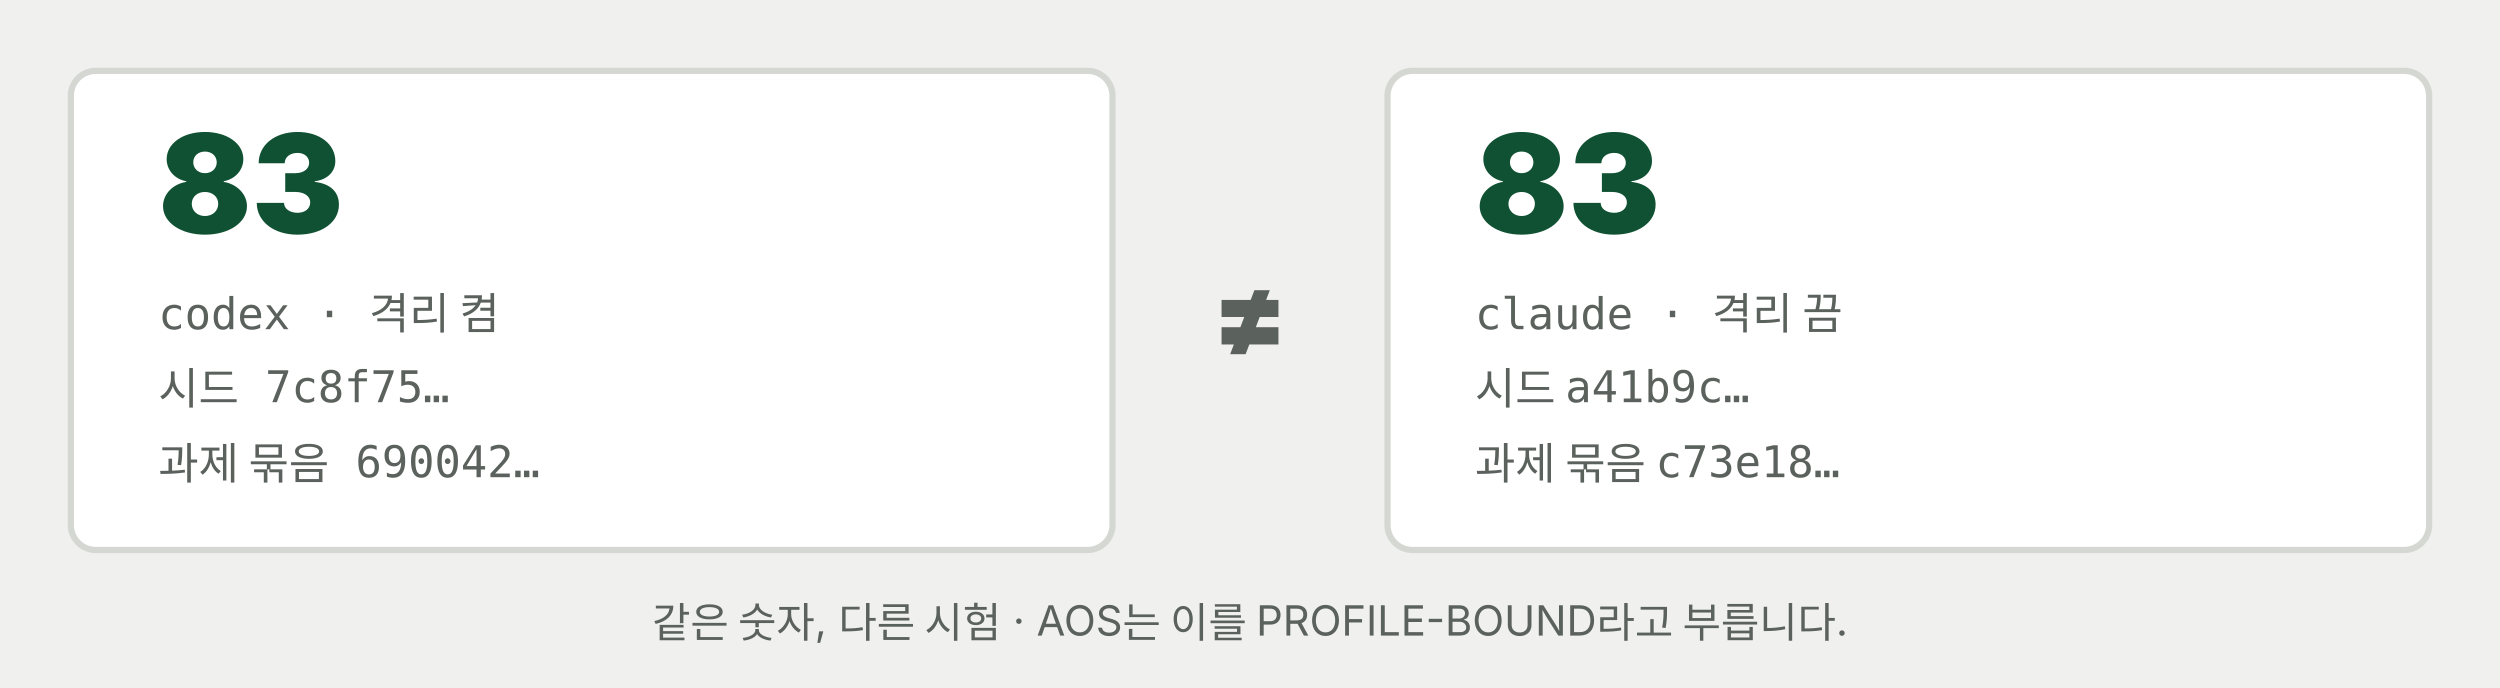
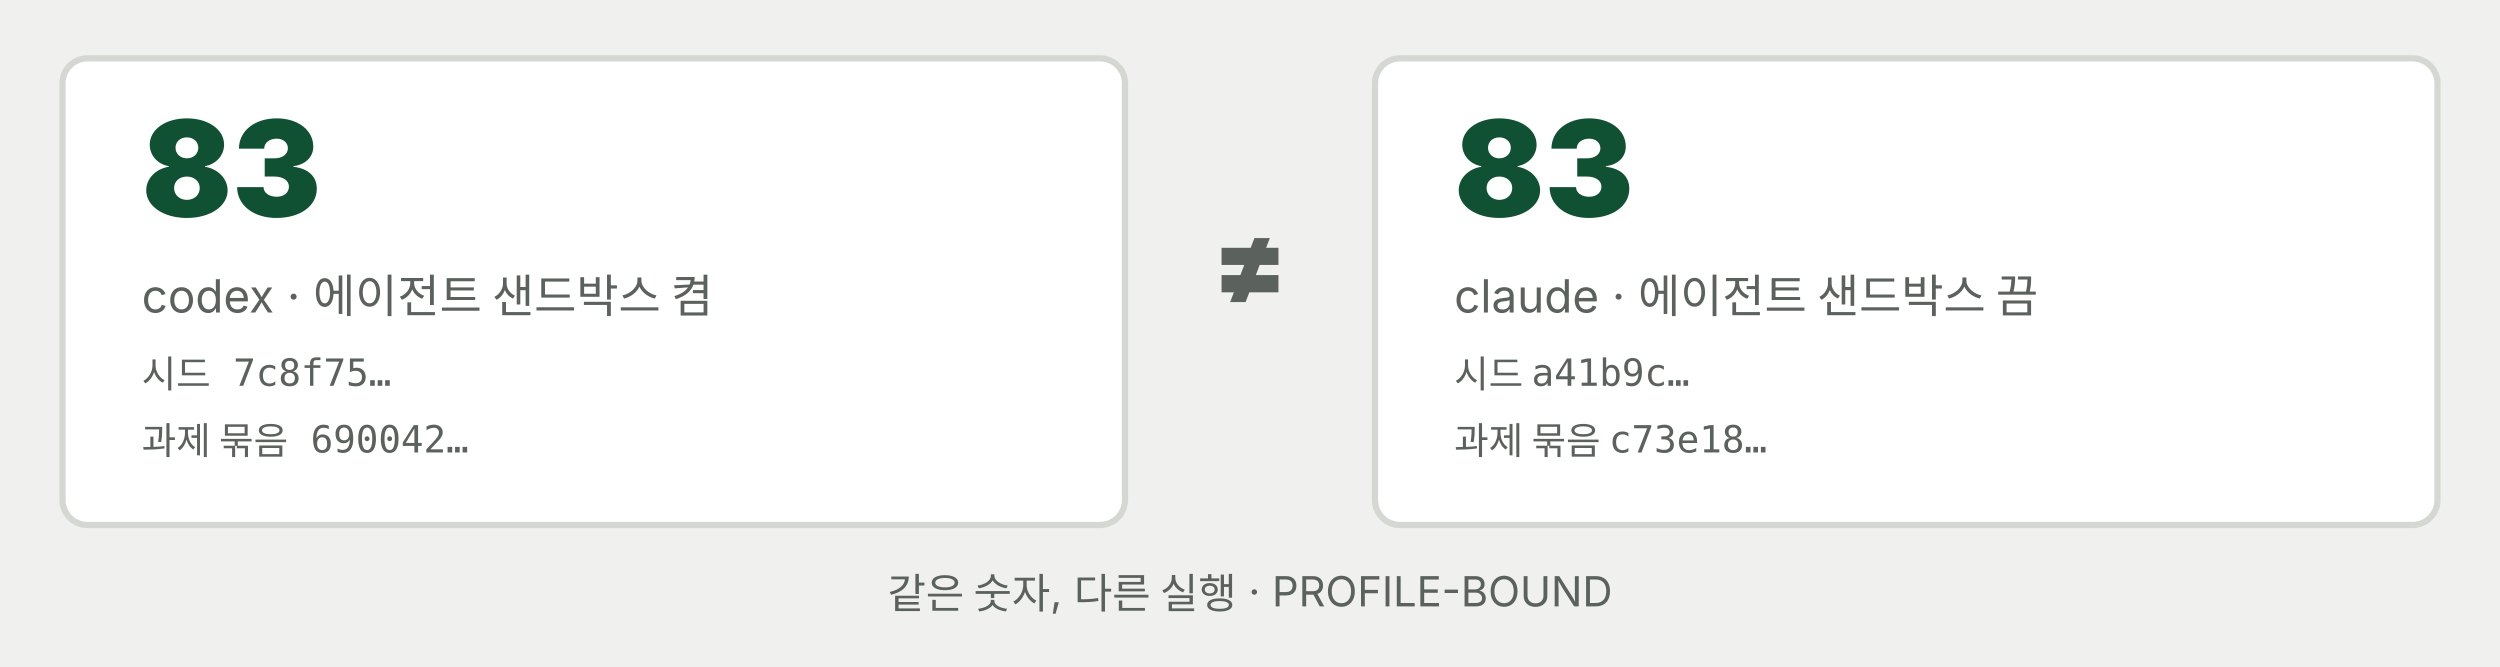
- <svg xmlns="http://www.w3.org/2000/svg" viewBox="0 0 1200 330" role="img" aria-labelledby="title desc">
-   <rect width="1200" height="330" fill="#f0f1ee" />
-   <g font-family="system-ui,-apple-system,'Apple SD Gothic Neo','Noto Sans KR',sans-serif">
-     <rect x="34" y="34" width="500" height="230" rx="12" fill="#fff" stroke="#d5d8d2" stroke-width="3" />
-     <text x="76" y="112" fill="#0f5132" font-size="66" font-weight="850">83</text>
-     <g fill="#5b615c" font-family="ui-monospace,SFMono-Regular,Menlo,monospace" font-size="21">
-       <text x="76" y="158">codex · 격리 켬</text>
-       <text x="76" y="194">시드 7c8f75…</text>
-       <text x="76" y="230">과제 묶음 690042…</text>
-     </g>
-     <text x="600" y="170" text-anchor="middle" fill="#5b615c" font-size="52" font-weight="850">≠</text>
-     <rect x="666" y="34" width="500" height="230" rx="12" fill="#fff" stroke="#d5d8d2" stroke-width="3" />
-     <text x="708" y="112" fill="#0f5132" font-size="66" font-weight="850">83</text>
-     <g fill="#5b615c" font-family="ui-monospace,SFMono-Regular,Menlo,monospace" font-size="21">
-       <text x="708" y="158">claude · 격리 끔</text>
-       <text x="708" y="194">시드 a41b9c…</text>
-       <text x="708" y="230">과제 묶음 c73e18…</text>
-     </g>
-     <text x="600" y="306" text-anchor="middle" fill="#5b615c" font-size="20">같은 숫자, 다른 시험 · AOS는 이를 PROFILE-BOUND라고 부릅니다.</text>
+ <svg xmlns="http://www.w3.org/2000/svg" viewBox="0 0 1200 320" role="img" aria-labelledby="title desc">
+   <rect width="1200" height="320" fill="#f0f1ee" />
+   <g font-family="system-ui,-apple-system,'Apple SD Gothic Neo','Noto Sans KR','Malgun Gothic',sans-serif">
+     <rect x="30" y="28" width="510" height="224" rx="12" fill="#fff" stroke="#d5d8d2" stroke-width="3" />
+     <text x="68" y="104" fill="#0f5132" font-size="64" font-weight="850">83</text>
+     <text x="68" y="150" fill="#5b615c" font-size="22">codex · 에이전트 샌드박스 켬</text>
+     <text x="68" y="186" fill="#5b615c" font-family="ui-monospace,SFMono-Regular,Menlo,monospace" font-size="18">시드 7c8f75…</text>
+     <text x="68" y="218" fill="#5b615c" font-family="ui-monospace,SFMono-Regular,Menlo,monospace" font-size="18">과제 묶음 690042…</text>
+     <text x="600" y="145" text-anchor="middle" fill="#5b615c" font-size="52" font-weight="850">≠</text>
+     <rect x="660" y="28" width="510" height="224" rx="12" fill="#fff" stroke="#d5d8d2" stroke-width="3" />
+     <text x="698" y="104" fill="#0f5132" font-size="64" font-weight="850">83</text>
+     <text x="698" y="150" fill="#5b615c" font-size="22">claude · 에이전트 샌드박스 끔</text>
+     <text x="698" y="186" fill="#5b615c" font-family="ui-monospace,SFMono-Regular,Menlo,monospace" font-size="18">시드 a41b9c…</text>
+     <text x="698" y="218" fill="#5b615c" font-family="ui-monospace,SFMono-Regular,Menlo,monospace" font-size="18">과제 묶음 c73e18…</text>
+     <text x="600" y="292" text-anchor="middle" fill="#5b615c" font-size="20">같은 숫자, 다른 실행 · PROFILE-BOUND</text>
  </g>
</svg>
